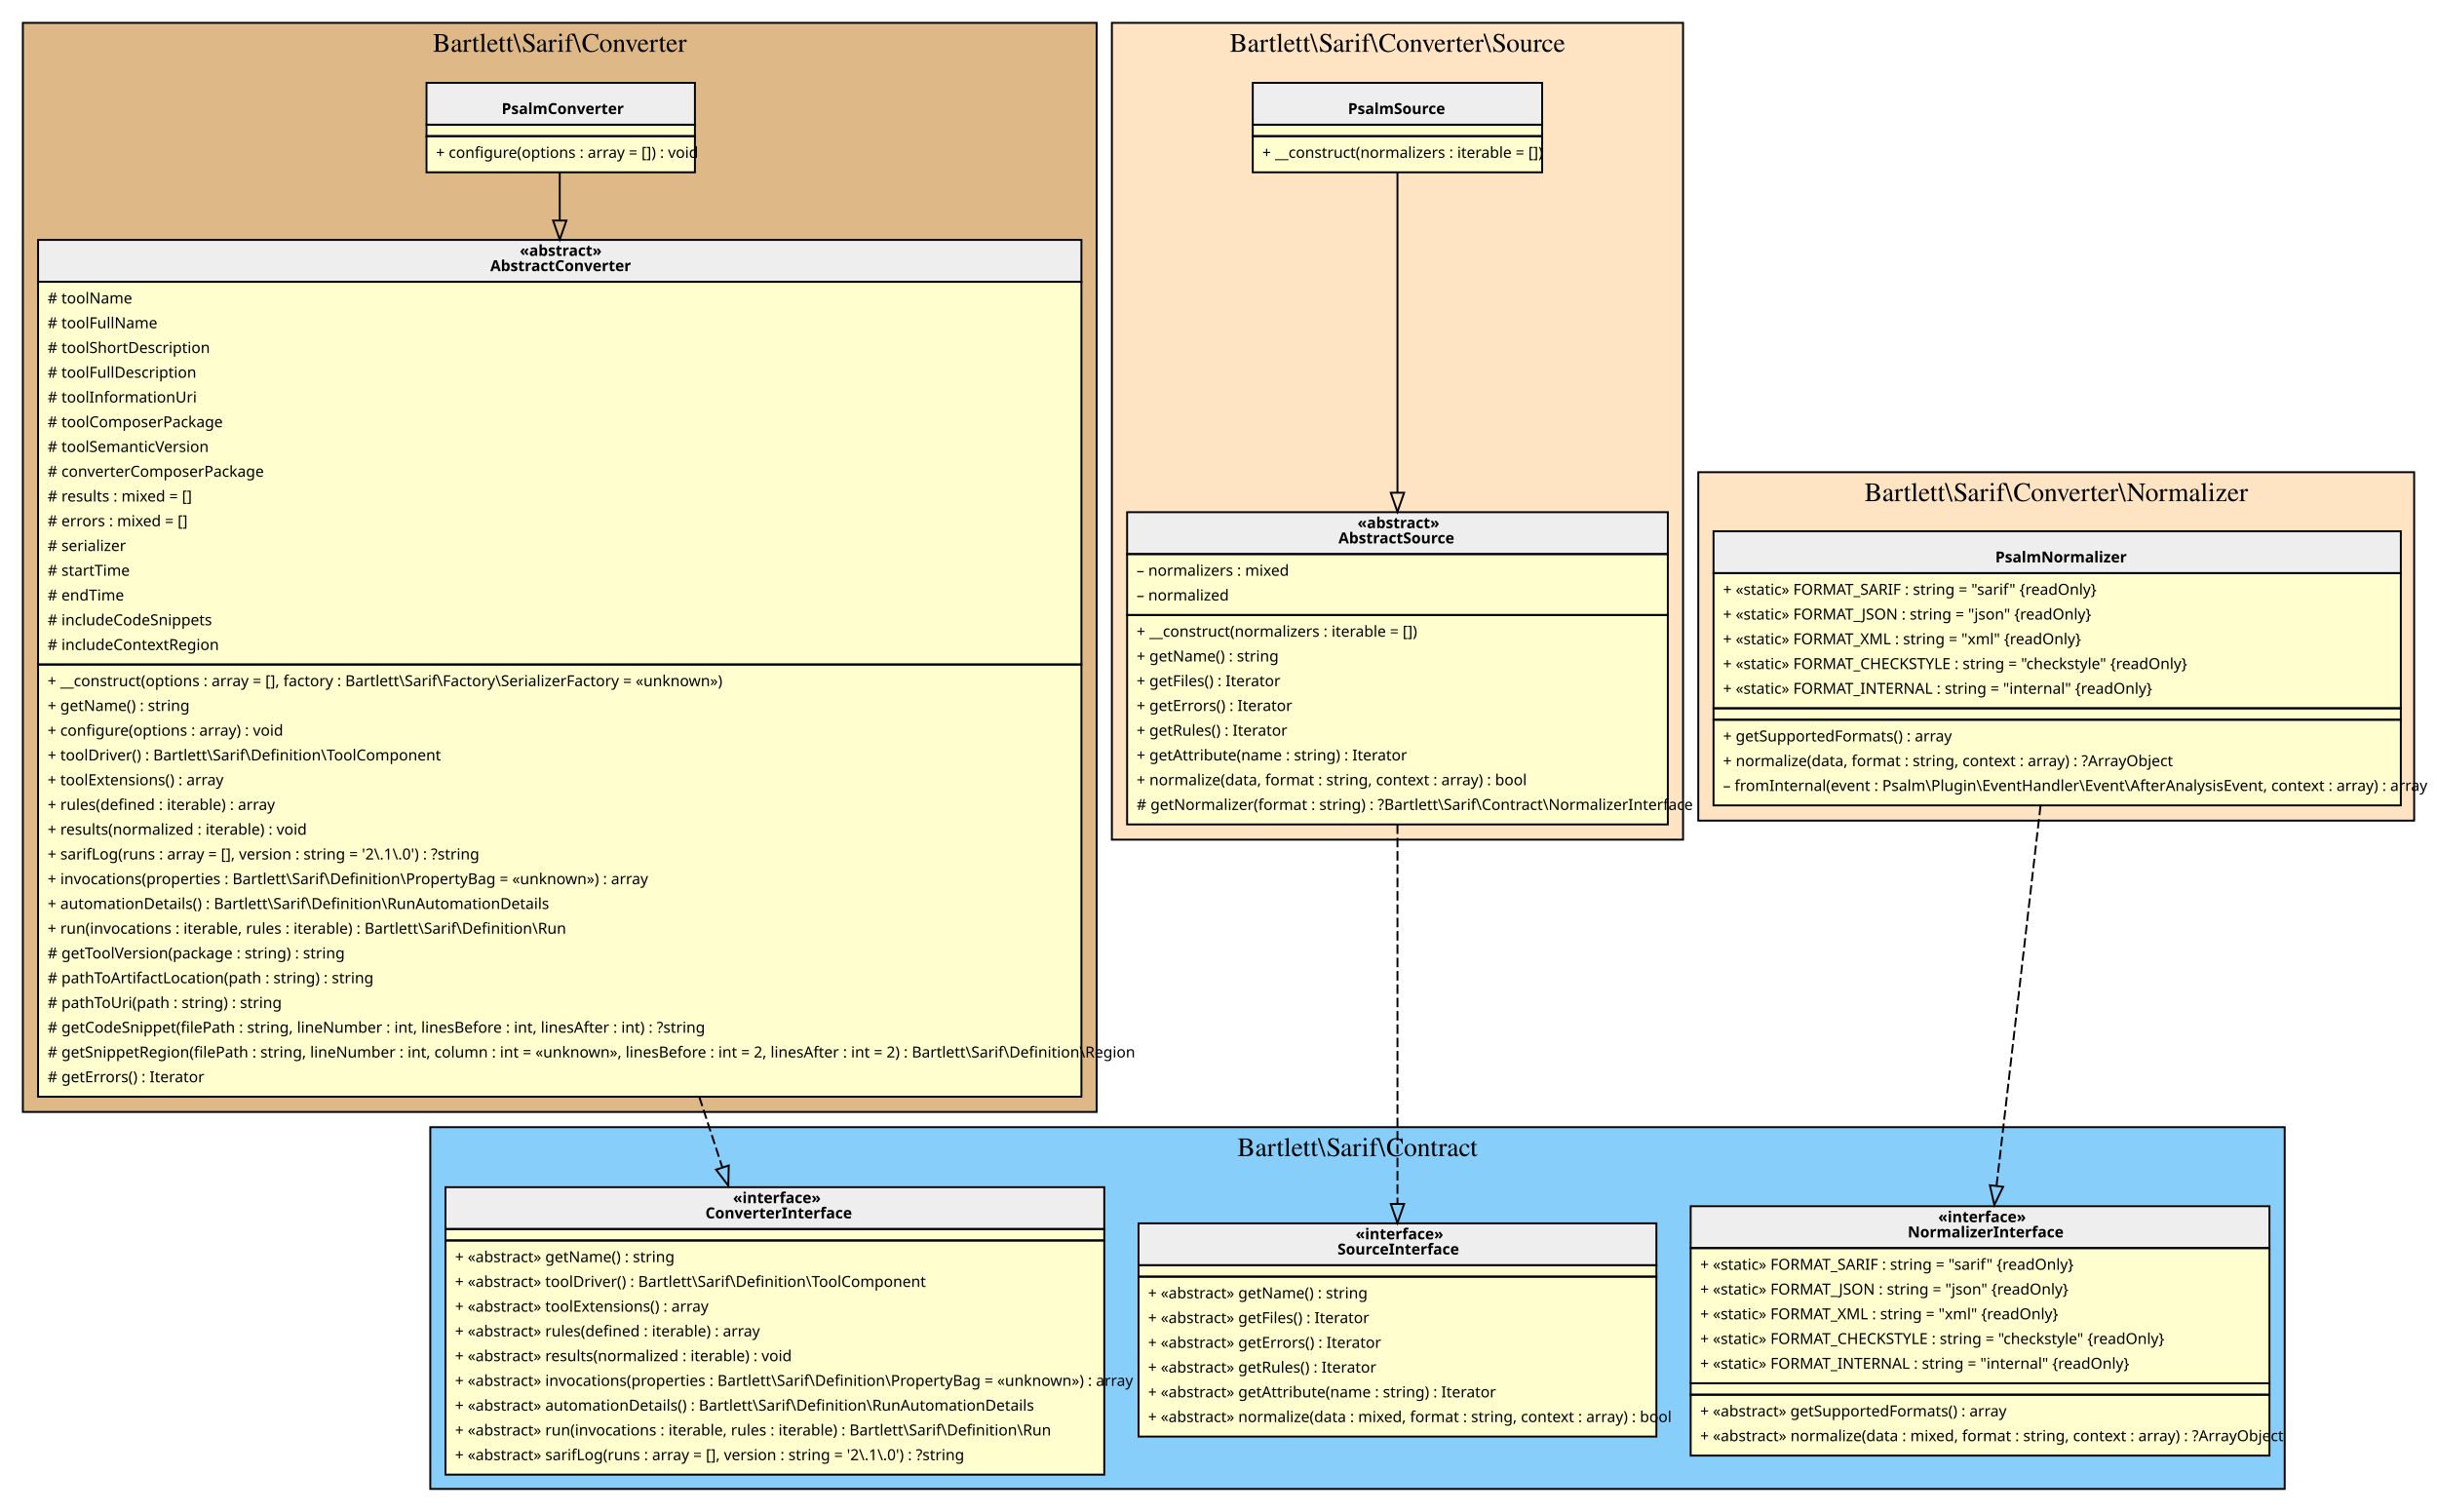
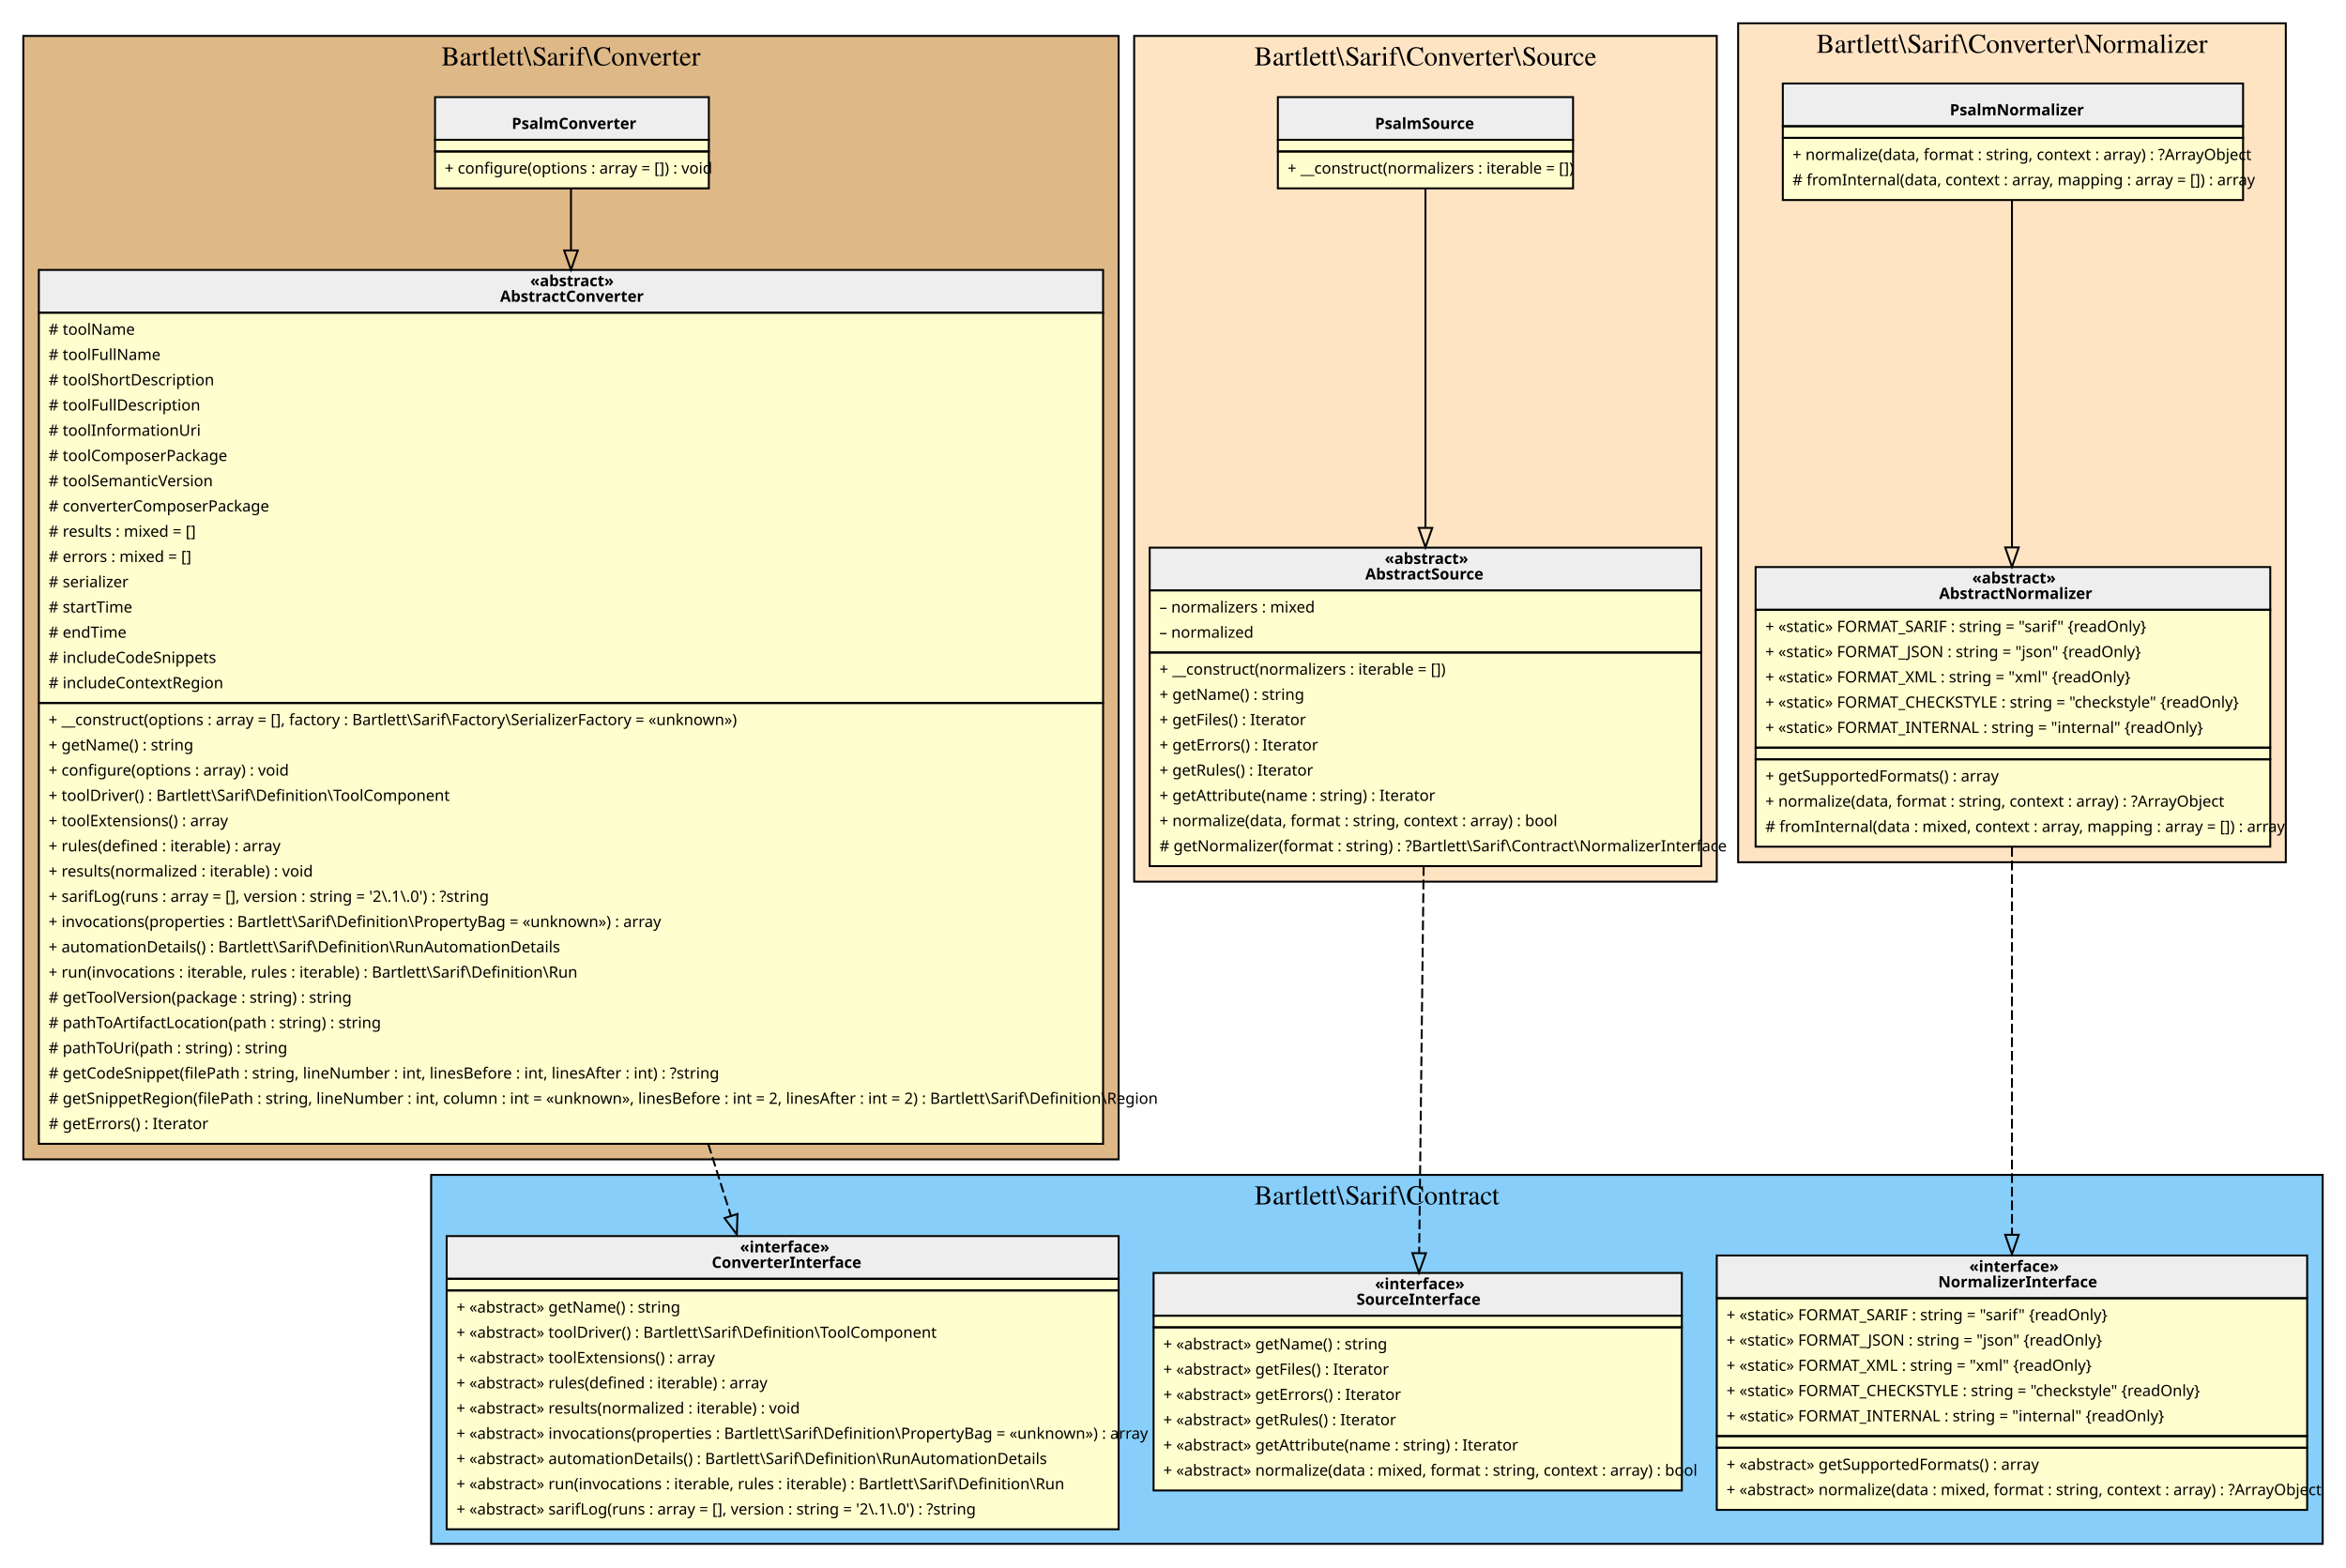
- <svg xmlns="http://www.w3.org/2000/svg" width="1280pt" height="794pt" viewBox="0.00 0.00 1280.00 794.00">
-   <g id="graph0" class="graph" transform="scale(1 1) rotate(0) translate(4 790)">
+ <svg xmlns="http://www.w3.org/2000/svg" width="1208pt" height="807pt" viewBox="0.00 0.00 1208.00 807.00">
+   <g id="graph0" class="graph" transform="scale(1 1) rotate(0) translate(4 803)">
    <g id="clust1" class="cluster">
-       <polygon fill="BurlyWood" stroke="black" points="8,-206 8,-778 572,-778 572,-206 8,-206" />
-       <text text-anchor="middle" x="290" y="-762.8" font-family="Times,serif" font-size="14.00">Bartlett\Sarif\Converter</text>
+       <polygon fill="BurlyWood" stroke="black" points="8,-206 8,-784.5 572,-784.5 572,-206 8,-206" />
+       <text text-anchor="middle" x="290" y="-769.3" font-family="Times,serif" font-size="14.00">Bartlett\Sarif\Converter</text>
    </g>
    <g id="clust2" class="cluster">
-       <polygon fill="LightSkyBlue" stroke="black" points="222,-8 222,-198 1196,-198 1196,-8 222,-8" />
-       <text text-anchor="middle" x="709" y="-182.8" font-family="Times,serif" font-size="14.00">Bartlett\Sarif\Contract</text>
+       <polygon fill="LightSkyBlue" stroke="black" points="218,-8 218,-198 1192,-198 1192,-8 218,-8" />
+       <text text-anchor="middle" x="705" y="-182.8" font-family="Times,serif" font-size="14.00">Bartlett\Sarif\Contract</text>
    </g>
    <g id="clust3" class="cluster">
-       <polygon fill="Bisque" stroke="black" points="580,-349 580,-778 880,-778 880,-349 580,-349" />
-       <text text-anchor="middle" x="730" y="-762.8" font-family="Times,serif" font-size="14.00">Bartlett\Sarif\Converter\Source</text>
+       <polygon fill="Bisque" stroke="black" points="580,-349 580,-784.5 880,-784.5 880,-349 580,-349" />
+       <text text-anchor="middle" x="730" y="-769.3" font-family="Times,serif" font-size="14.00">Bartlett\Sarif\Converter\Source</text>
    </g>
    <g id="clust4" class="cluster">
-       <polygon fill="Bisque" stroke="black" points="888,-359 888,-542 1264,-542 1264,-359 888,-359" />
-       <text text-anchor="middle" x="1076" y="-526.8" font-family="Times,serif" font-size="14.00">Bartlett\Sarif\Converter\Normalizer</text>
+       <polygon fill="Bisque" stroke="black" points="891,-359 891,-791 1173,-791 1173,-359 891,-359" />
+       <text text-anchor="middle" x="1032" y="-775.8" font-family="Times,serif" font-size="14.00">Bartlett\Sarif\Converter\Normalizer</text>
    </g>
    <g id="node1" class="node">
-       <polygon fill="#fefece" stroke="transparent" points="360.5,-747 219.5,-747 219.5,-700 360.5,-700 360.5,-747" />
-       <polygon fill="#eeeeee" stroke="transparent" points="220,-724.5 220,-746.5 361,-746.5 361,-724.5 220,-724.5" />
-       <polygon fill="none" stroke="black" points="220,-724.5 220,-746.5 361,-746.5 361,-724.5 220,-724.5" />
-       <text text-anchor="start" x="259.5" y="-730.1" font-family="Verdana" font-weight="bold" font-size="8.00">PsalmConverter</text>
-       <polygon fill="none" stroke="black" points="220,-718.5 220,-724.5 361,-724.5 361,-718.5 220,-718.5" />
-       <polygon fill="none" stroke="black" points="220,-699.5 220,-718.5 361,-718.5 361,-699.5 220,-699.5" />
-       <text text-anchor="start" x="225" y="-707.1" font-family="Verdana" font-size="8.00">+ configure(options : array = []) : void</text>
+       <polygon fill="#fefece" stroke="transparent" points="360.5,-753.5 219.5,-753.5 219.5,-706.5 360.5,-706.5 360.5,-753.5" />
+       <polygon fill="#eeeeee" stroke="transparent" points="220,-731 220,-753 361,-753 361,-731 220,-731" />
+       <polygon fill="none" stroke="black" points="220,-731 220,-753 361,-753 361,-731 220,-731" />
+       <text text-anchor="start" x="259.5" y="-736.6" font-family="Verdana" font-weight="bold" font-size="8.00">PsalmConverter</text>
+       <polygon fill="none" stroke="black" points="220,-725 220,-731 361,-731 361,-725 220,-725" />
+       <polygon fill="none" stroke="black" points="220,-706 220,-725 361,-725 361,-706 220,-706" />
+       <text text-anchor="start" x="225" y="-713.6" font-family="Verdana" font-size="8.00">+ configure(options : array = []) : void</text>
    </g>
    <g id="node2" class="node">
      <polygon fill="#fefece" stroke="transparent" points="564,-664 16,-664 16,-214 564,-214 564,-664" />
      <polygon fill="#eeeeee" stroke="transparent" points="16,-642 16,-664 564,-664 564,-642 16,-642" />
      <polygon fill="none" stroke="black" points="16,-642 16,-664 564,-664 564,-642 16,-642" />
      <text text-anchor="start" x="269" y="-655.6" font-family="Verdana" font-weight="bold" font-size="8.00">«abstract»</text>
      <text text-anchor="start" x="253.5" y="-647.6" font-family="Verdana" font-weight="bold" font-size="8.00">AbstractConverter</text>
      <polygon fill="none" stroke="black" points="16,-441 16,-642 564,-642 564,-441 16,-441" />
      <text text-anchor="start" x="21" y="-630.6" font-family="Verdana" font-size="8.00"># toolName</text>
      <text text-anchor="start" x="21" y="-617.6" font-family="Verdana" font-size="8.00"># toolFullName</text>
      <text text-anchor="start" x="21" y="-604.6" font-family="Verdana" font-size="8.00"># toolShortDescription</text>
      <text text-anchor="start" x="21" y="-591.6" font-family="Verdana" font-size="8.00"># toolFullDescription</text>
      <text text-anchor="start" x="21" y="-578.6" font-family="Verdana" font-size="8.00"># toolInformationUri</text>
      <text text-anchor="start" x="21" y="-565.6" font-family="Verdana" font-size="8.00"># toolComposerPackage</text>
      <text text-anchor="start" x="21" y="-552.6" font-family="Verdana" font-size="8.00"># toolSemanticVersion</text>
      <text text-anchor="start" x="21" y="-539.6" font-family="Verdana" font-size="8.00"># converterComposerPackage</text>
      <text text-anchor="start" x="21" y="-526.6" font-family="Verdana" font-size="8.00"># results : mixed = []</text>
      <text text-anchor="start" x="21" y="-513.6" font-family="Verdana" font-size="8.00"># errors : mixed = []</text>
      <text text-anchor="start" x="21" y="-500.6" font-family="Verdana" font-size="8.00"># serializer</text>
      <text text-anchor="start" x="21" y="-487.6" font-family="Verdana" font-size="8.00"># startTime</text>
      <text text-anchor="start" x="21" y="-474.6" font-family="Verdana" font-size="8.00"># endTime</text>
      <text text-anchor="start" x="21" y="-461.6" font-family="Verdana" font-size="8.00"># includeCodeSnippets</text>
      <text text-anchor="start" x="21" y="-448.6" font-family="Verdana" font-size="8.00"># includeContextRegion</text>
      <polygon fill="none" stroke="black" points="16,-214 16,-441 564,-441 564,-214 16,-214" />
      <text text-anchor="start" x="21" y="-429.6" font-family="Verdana" font-size="8.00">+ __construct(options : array = [], factory : Bartlett\Sarif\Factory\SerializerFactory = «unknown»)</text>
      <text text-anchor="start" x="21" y="-416.6" font-family="Verdana" font-size="8.00">+ getName() : string</text>
      <text text-anchor="start" x="21" y="-403.6" font-family="Verdana" font-size="8.00">+ configure(options : array) : void</text>
      <text text-anchor="start" x="21" y="-390.6" font-family="Verdana" font-size="8.00">+ toolDriver() : Bartlett\Sarif\Definition\ToolComponent</text>
      <text text-anchor="start" x="21" y="-377.6" font-family="Verdana" font-size="8.00">+ toolExtensions() : array</text>
      <text text-anchor="start" x="21" y="-364.6" font-family="Verdana" font-size="8.00">+ rules(defined : iterable) : array</text>
      <text text-anchor="start" x="21" y="-351.6" font-family="Verdana" font-size="8.00">+ results(normalized : iterable) : void</text>
      <text text-anchor="start" x="21" y="-338.6" font-family="Verdana" font-size="8.00">+ sarifLog(runs : array = [], version : string = '2\.1\.0') : ?string</text>
      <text text-anchor="start" x="21" y="-325.6" font-family="Verdana" font-size="8.00">+ invocations(properties : Bartlett\Sarif\Definition\PropertyBag = «unknown») : array</text>
      <text text-anchor="start" x="21" y="-312.6" font-family="Verdana" font-size="8.00">+ automationDetails() : Bartlett\Sarif\Definition\RunAutomationDetails</text>
      <text text-anchor="start" x="21" y="-299.6" font-family="Verdana" font-size="8.00">+ run(invocations : iterable, rules : iterable) : Bartlett\Sarif\Definition\Run</text>
      <text text-anchor="start" x="21" y="-286.6" font-family="Verdana" font-size="8.00"># getToolVersion(package : string) : string</text>
      <text text-anchor="start" x="21" y="-273.6" font-family="Verdana" font-size="8.00"># pathToArtifactLocation(path : string) : string</text>
      <text text-anchor="start" x="21" y="-260.6" font-family="Verdana" font-size="8.00"># pathToUri(path : string) : string</text>
      <text text-anchor="start" x="21" y="-247.6" font-family="Verdana" font-size="8.00"># getCodeSnippet(filePath : string, lineNumber : int, linesBefore : int, linesAfter : int) : ?string</text>
      <text text-anchor="start" x="21" y="-234.6" font-family="Verdana" font-size="8.00"># getSnippetRegion(filePath : string, lineNumber : int, column : int = «unknown», linesBefore : int = 2, linesAfter : int = 2) : Bartlett\Sarif\Definition\Region</text>
      <text text-anchor="start" x="21" y="-221.6" font-family="Verdana" font-size="8.00"># getErrors() : Iterator</text>
    </g>
    <g id="edge2" class="edge">
-       <path fill="none" stroke="black" d="M290,-699.86C290,-692.64 290,-683.97 290,-674.23" />
-       <polygon fill="none" stroke="black" points="293.5,-674.16 290,-664.16 286.5,-674.16 293.5,-674.16" />
+       <path fill="none" stroke="black" d="M290,-706.32C290,-697.56 290,-686.63 290,-674.26" />
+       <polygon fill="none" stroke="black" points="293.5,-674.04 290,-664.04 286.5,-674.04 293.5,-674.04" />
    </g>
    <g id="node3" class="node">
-       <polygon fill="#fefece" stroke="transparent" points="576,-167 230,-167 230,-16 576,-16 576,-167" />
-       <polygon fill="#eeeeee" stroke="transparent" points="230,-144.5 230,-166.5 576,-166.5 576,-144.5 230,-144.5" />
-       <polygon fill="none" stroke="black" points="230,-144.5 230,-166.5 576,-166.5 576,-144.5 230,-144.5" />
-       <text text-anchor="start" x="381" y="-158.1" font-family="Verdana" font-weight="bold" font-size="8.00">«interface»</text>
-       <text text-anchor="start" x="366.5" y="-150.1" font-family="Verdana" font-weight="bold" font-size="8.00">ConverterInterface</text>
-       <polygon fill="none" stroke="black" points="230,-138.5 230,-144.5 576,-144.5 576,-138.5 230,-138.5" />
-       <polygon fill="none" stroke="black" points="230,-15.5 230,-138.5 576,-138.5 576,-15.5 230,-15.5" />
-       <text text-anchor="start" x="235" y="-127.1" font-family="Verdana" font-size="8.00">+ «abstract» getName() : string</text>
-       <text text-anchor="start" x="235" y="-114.1" font-family="Verdana" font-size="8.00">+ «abstract» toolDriver() : Bartlett\Sarif\Definition\ToolComponent</text>
-       <text text-anchor="start" x="235" y="-101.1" font-family="Verdana" font-size="8.00">+ «abstract» toolExtensions() : array</text>
-       <text text-anchor="start" x="235" y="-88.1" font-family="Verdana" font-size="8.00">+ «abstract» rules(defined : iterable) : array</text>
-       <text text-anchor="start" x="235" y="-75.1" font-family="Verdana" font-size="8.00">+ «abstract» results(normalized : iterable) : void</text>
-       <text text-anchor="start" x="235" y="-62.1" font-family="Verdana" font-size="8.00">+ «abstract» invocations(properties : Bartlett\Sarif\Definition\PropertyBag = «unknown») : array</text>
-       <text text-anchor="start" x="235" y="-49.1" font-family="Verdana" font-size="8.00">+ «abstract» automationDetails() : Bartlett\Sarif\Definition\RunAutomationDetails</text>
-       <text text-anchor="start" x="235" y="-36.1" font-family="Verdana" font-size="8.00">+ «abstract» run(invocations : iterable, rules : iterable) : Bartlett\Sarif\Definition\Run</text>
-       <text text-anchor="start" x="235" y="-23.1" font-family="Verdana" font-size="8.00">+ «abstract» sarifLog(runs : array = [], version : string = '2\.1\.0') : ?string</text>
+       <polygon fill="#fefece" stroke="transparent" points="572,-167 226,-167 226,-16 572,-16 572,-167" />
+       <polygon fill="#eeeeee" stroke="transparent" points="226,-144.5 226,-166.5 572,-166.5 572,-144.5 226,-144.5" />
+       <polygon fill="none" stroke="black" points="226,-144.5 226,-166.5 572,-166.5 572,-144.5 226,-144.5" />
+       <text text-anchor="start" x="377" y="-158.1" font-family="Verdana" font-weight="bold" font-size="8.00">«interface»</text>
+       <text text-anchor="start" x="362.5" y="-150.1" font-family="Verdana" font-weight="bold" font-size="8.00">ConverterInterface</text>
+       <polygon fill="none" stroke="black" points="226,-138.5 226,-144.5 572,-144.5 572,-138.5 226,-138.5" />
+       <polygon fill="none" stroke="black" points="226,-15.5 226,-138.5 572,-138.5 572,-15.5 226,-15.5" />
+       <text text-anchor="start" x="231" y="-127.1" font-family="Verdana" font-size="8.00">+ «abstract» getName() : string</text>
+       <text text-anchor="start" x="231" y="-114.1" font-family="Verdana" font-size="8.00">+ «abstract» toolDriver() : Bartlett\Sarif\Definition\ToolComponent</text>
+       <text text-anchor="start" x="231" y="-101.1" font-family="Verdana" font-size="8.00">+ «abstract» toolExtensions() : array</text>
+       <text text-anchor="start" x="231" y="-88.1" font-family="Verdana" font-size="8.00">+ «abstract» rules(defined : iterable) : array</text>
+       <text text-anchor="start" x="231" y="-75.1" font-family="Verdana" font-size="8.00">+ «abstract» results(normalized : iterable) : void</text>
+       <text text-anchor="start" x="231" y="-62.1" font-family="Verdana" font-size="8.00">+ «abstract» invocations(properties : Bartlett\Sarif\Definition\PropertyBag = «unknown») : array</text>
+       <text text-anchor="start" x="231" y="-49.1" font-family="Verdana" font-size="8.00">+ «abstract» automationDetails() : Bartlett\Sarif\Definition\RunAutomationDetails</text>
+       <text text-anchor="start" x="231" y="-36.1" font-family="Verdana" font-size="8.00">+ «abstract» run(invocations : iterable, rules : iterable) : Bartlett\Sarif\Definition\Run</text>
+       <text text-anchor="start" x="231" y="-23.1" font-family="Verdana" font-size="8.00">+ «abstract» sarifLog(runs : array = [], version : string = '2\.1\.0') : ?string</text>
    </g>
    <g id="edge1" class="edge">
-       <path fill="none" stroke="black" stroke-dasharray="5,2" d="M363.32,-213.82C367.52,-200.99 371.58,-188.58 375.39,-176.9" />
-       <polygon fill="none" stroke="black" points="378.76,-177.87 378.54,-167.28 372.11,-175.69 378.76,-177.87" />
+       <path fill="none" stroke="black" stroke-dasharray="5,2" d="M360.72,-213.82C364.77,-200.99 368.69,-188.58 372.37,-176.9" />
+       <polygon fill="none" stroke="black" points="375.74,-177.87 375.41,-167.28 369.06,-175.76 375.74,-177.87" />
    </g>
    <g id="node4" class="node">
-       <polygon fill="#fefece" stroke="transparent" points="866,-147.5 594,-147.5 594,-35.5 866,-35.5 866,-147.5" />
-       <polygon fill="#eeeeee" stroke="transparent" points="594,-125.5 594,-147.5 866,-147.5 866,-125.5 594,-125.5" />
-       <polygon fill="none" stroke="black" points="594,-125.5 594,-147.5 866,-147.5 866,-125.5 594,-125.5" />
-       <text text-anchor="start" x="708" y="-139.1" font-family="Verdana" font-weight="bold" font-size="8.00">«interface»</text>
-       <text text-anchor="start" x="698.5" y="-131.1" font-family="Verdana" font-weight="bold" font-size="8.00">SourceInterface</text>
-       <polygon fill="none" stroke="black" points="594,-119.5 594,-125.5 866,-125.5 866,-119.5 594,-119.5" />
-       <polygon fill="none" stroke="black" points="594,-35.5 594,-119.5 866,-119.5 866,-35.5 594,-35.5" />
-       <text text-anchor="start" x="599" y="-108.1" font-family="Verdana" font-size="8.00">+ «abstract» getName() : string</text>
-       <text text-anchor="start" x="599" y="-95.1" font-family="Verdana" font-size="8.00">+ «abstract» getFiles() : Iterator</text>
-       <text text-anchor="start" x="599" y="-82.1" font-family="Verdana" font-size="8.00">+ «abstract» getErrors() : Iterator</text>
-       <text text-anchor="start" x="599" y="-69.1" font-family="Verdana" font-size="8.00">+ «abstract» getRules() : Iterator</text>
-       <text text-anchor="start" x="599" y="-56.1" font-family="Verdana" font-size="8.00">+ «abstract» getAttribute(name : string) : Iterator</text>
-       <text text-anchor="start" x="599" y="-43.1" font-family="Verdana" font-size="8.00">+ «abstract» normalize(data : mixed, format : string, context : array) : bool</text>
+       <polygon fill="#fefece" stroke="transparent" points="862,-147.5 590,-147.5 590,-35.5 862,-35.5 862,-147.5" />
+       <polygon fill="#eeeeee" stroke="transparent" points="590,-125.5 590,-147.5 862,-147.5 862,-125.5 590,-125.5" />
+       <polygon fill="none" stroke="black" points="590,-125.5 590,-147.5 862,-147.5 862,-125.5 590,-125.5" />
+       <text text-anchor="start" x="704" y="-139.1" font-family="Verdana" font-weight="bold" font-size="8.00">«interface»</text>
+       <text text-anchor="start" x="694.5" y="-131.1" font-family="Verdana" font-weight="bold" font-size="8.00">SourceInterface</text>
+       <polygon fill="none" stroke="black" points="590,-119.5 590,-125.5 862,-125.5 862,-119.5 590,-119.5" />
+       <polygon fill="none" stroke="black" points="590,-35.5 590,-119.5 862,-119.5 862,-35.5 590,-35.5" />
+       <text text-anchor="start" x="595" y="-108.1" font-family="Verdana" font-size="8.00">+ «abstract» getName() : string</text>
+       <text text-anchor="start" x="595" y="-95.1" font-family="Verdana" font-size="8.00">+ «abstract» getFiles() : Iterator</text>
+       <text text-anchor="start" x="595" y="-82.1" font-family="Verdana" font-size="8.00">+ «abstract» getErrors() : Iterator</text>
+       <text text-anchor="start" x="595" y="-69.1" font-family="Verdana" font-size="8.00">+ «abstract» getRules() : Iterator</text>
+       <text text-anchor="start" x="595" y="-56.1" font-family="Verdana" font-size="8.00">+ «abstract» getAttribute(name : string) : Iterator</text>
+       <text text-anchor="start" x="595" y="-43.1" font-family="Verdana" font-size="8.00">+ «abstract» normalize(data : mixed, format : string, context : array) : bool</text>
    </g>
    <g id="node5" class="node">
-       <polygon fill="#fefece" stroke="transparent" points="1188,-157 884,-157 884,-26 1188,-26 1188,-157" />
-       <polygon fill="#eeeeee" stroke="transparent" points="884,-134.5 884,-156.5 1188,-156.5 1188,-134.5 884,-134.5" />
-       <polygon fill="none" stroke="black" points="884,-134.5 884,-156.5 1188,-156.5 1188,-134.5 884,-134.5" />
-       <text text-anchor="start" x="1014" y="-148.1" font-family="Verdana" font-weight="bold" font-size="8.00">«interface»</text>
-       <text text-anchor="start" x="998" y="-140.1" font-family="Verdana" font-weight="bold" font-size="8.00">NormalizerInterface</text>
-       <polygon fill="none" stroke="black" points="884,-63.5 884,-134.5 1188,-134.5 1188,-63.5 884,-63.5" />
-       <text text-anchor="start" x="889" y="-123.1" font-family="Verdana" font-size="8.00">+ «static» FORMAT_SARIF : string = "sarif" {readOnly}</text>
-       <text text-anchor="start" x="889" y="-110.1" font-family="Verdana" font-size="8.00">+ «static» FORMAT_JSON : string = "json" {readOnly}</text>
-       <text text-anchor="start" x="889" y="-97.1" font-family="Verdana" font-size="8.00">+ «static» FORMAT_XML : string = "xml" {readOnly}</text>
-       <text text-anchor="start" x="889" y="-84.1" font-family="Verdana" font-size="8.00">+ «static» FORMAT_CHECKSTYLE : string = "checkstyle" {readOnly}</text>
-       <text text-anchor="start" x="889" y="-71.1" font-family="Verdana" font-size="8.00">+ «static» FORMAT_INTERNAL : string = "internal" {readOnly}</text>
-       <polygon fill="none" stroke="black" points="884,-57.5 884,-63.5 1188,-63.5 1188,-57.5 884,-57.5" />
-       <polygon fill="none" stroke="black" points="884,-25.5 884,-57.5 1188,-57.5 1188,-25.5 884,-25.5" />
-       <text text-anchor="start" x="889" y="-46.1" font-family="Verdana" font-size="8.00">+ «abstract» getSupportedFormats() : array</text>
-       <text text-anchor="start" x="889" y="-33.1" font-family="Verdana" font-size="8.00">+ «abstract» normalize(data : mixed, format : string, context : array) : ?ArrayObject</text>
+       <polygon fill="#fefece" stroke="transparent" points="1184,-157 880,-157 880,-26 1184,-26 1184,-157" />
+       <polygon fill="#eeeeee" stroke="transparent" points="880,-134.5 880,-156.5 1184,-156.5 1184,-134.5 880,-134.5" />
+       <polygon fill="none" stroke="black" points="880,-134.5 880,-156.5 1184,-156.5 1184,-134.5 880,-134.5" />
+       <text text-anchor="start" x="1010" y="-148.1" font-family="Verdana" font-weight="bold" font-size="8.00">«interface»</text>
+       <text text-anchor="start" x="994" y="-140.1" font-family="Verdana" font-weight="bold" font-size="8.00">NormalizerInterface</text>
+       <polygon fill="none" stroke="black" points="880,-63.5 880,-134.5 1184,-134.5 1184,-63.5 880,-63.5" />
+       <text text-anchor="start" x="885" y="-123.1" font-family="Verdana" font-size="8.00">+ «static» FORMAT_SARIF : string = "sarif" {readOnly}</text>
+       <text text-anchor="start" x="885" y="-110.1" font-family="Verdana" font-size="8.00">+ «static» FORMAT_JSON : string = "json" {readOnly}</text>
+       <text text-anchor="start" x="885" y="-97.1" font-family="Verdana" font-size="8.00">+ «static» FORMAT_XML : string = "xml" {readOnly}</text>
+       <text text-anchor="start" x="885" y="-84.1" font-family="Verdana" font-size="8.00">+ «static» FORMAT_CHECKSTYLE : string = "checkstyle" {readOnly}</text>
+       <text text-anchor="start" x="885" y="-71.1" font-family="Verdana" font-size="8.00">+ «static» FORMAT_INTERNAL : string = "internal" {readOnly}</text>
+       <polygon fill="none" stroke="black" points="880,-57.5 880,-63.5 1184,-63.5 1184,-57.5 880,-57.5" />
+       <polygon fill="none" stroke="black" points="880,-25.5 880,-57.5 1184,-57.5 1184,-25.5 880,-25.5" />
+       <text text-anchor="start" x="885" y="-46.1" font-family="Verdana" font-size="8.00">+ «abstract» getSupportedFormats() : array</text>
+       <text text-anchor="start" x="885" y="-33.1" font-family="Verdana" font-size="8.00">+ «abstract» normalize(data : mixed, format : string, context : array) : ?ArrayObject</text>
    </g>
    <g id="node6" class="node">
-       <polygon fill="#fefece" stroke="transparent" points="806,-747 654,-747 654,-700 806,-700 806,-747" />
-       <polygon fill="#eeeeee" stroke="transparent" points="654,-724.5 654,-746.5 806,-746.5 806,-724.5 654,-724.5" />
-       <polygon fill="none" stroke="black" points="654,-724.5 654,-746.5 806,-746.5 806,-724.5 654,-724.5" />
-       <text text-anchor="start" x="704" y="-730.1" font-family="Verdana" font-weight="bold" font-size="8.00">PsalmSource</text>
-       <polygon fill="none" stroke="black" points="654,-718.5 654,-724.5 806,-724.5 806,-718.5 654,-718.5" />
-       <polygon fill="none" stroke="black" points="654,-699.5 654,-718.5 806,-718.5 806,-699.5 654,-699.5" />
-       <text text-anchor="start" x="659" y="-707.1" font-family="Verdana" font-size="8.00">+ __construct(normalizers : iterable = [])</text>
+       <polygon fill="#fefece" stroke="transparent" points="806,-753.5 654,-753.5 654,-706.5 806,-706.5 806,-753.5" />
+       <polygon fill="#eeeeee" stroke="transparent" points="654,-731 654,-753 806,-753 806,-731 654,-731" />
+       <polygon fill="none" stroke="black" points="654,-731 654,-753 806,-753 806,-731 654,-731" />
+       <text text-anchor="start" x="704" y="-736.6" font-family="Verdana" font-weight="bold" font-size="8.00">PsalmSource</text>
+       <polygon fill="none" stroke="black" points="654,-725 654,-731 806,-731 806,-725 654,-725" />
+       <polygon fill="none" stroke="black" points="654,-706 654,-725 806,-725 806,-706 654,-706" />
+       <text text-anchor="start" x="659" y="-713.6" font-family="Verdana" font-size="8.00">+ __construct(normalizers : iterable = [])</text>
    </g>
    <g id="node7" class="node">
      <polygon fill="#fefece" stroke="transparent" points="872,-521 588,-521 588,-357 872,-357 872,-521" />
      <polygon fill="#eeeeee" stroke="transparent" points="588,-499 588,-521 872,-521 872,-499 588,-499" />
      <polygon fill="none" stroke="black" points="588,-499 588,-521 872,-521 872,-499 588,-499" />
      <text text-anchor="start" x="709" y="-512.6" font-family="Verdana" font-weight="bold" font-size="8.00">«abstract»</text>
      <text text-anchor="start" x="699" y="-504.6" font-family="Verdana" font-weight="bold" font-size="8.00">AbstractSource</text>
      <polygon fill="none" stroke="black" points="588,-467 588,-499 872,-499 872,-467 588,-467" />
      <text text-anchor="start" x="593" y="-487.6" font-family="Verdana" font-size="8.00">– normalizers : mixed</text>
      <text text-anchor="start" x="593" y="-474.6" font-family="Verdana" font-size="8.00">– normalized</text>
      <polygon fill="none" stroke="black" points="588,-357 588,-467 872,-467 872,-357 588,-357" />
      <text text-anchor="start" x="593" y="-455.6" font-family="Verdana" font-size="8.00">+ __construct(normalizers : iterable = [])</text>
      <text text-anchor="start" x="593" y="-442.6" font-family="Verdana" font-size="8.00">+ getName() : string</text>
      <text text-anchor="start" x="593" y="-429.6" font-family="Verdana" font-size="8.00">+ getFiles() : Iterator</text>
      <text text-anchor="start" x="593" y="-416.6" font-family="Verdana" font-size="8.00">+ getErrors() : Iterator</text>
      <text text-anchor="start" x="593" y="-403.6" font-family="Verdana" font-size="8.00">+ getRules() : Iterator</text>
      <text text-anchor="start" x="593" y="-390.6" font-family="Verdana" font-size="8.00">+ getAttribute(name : string) : Iterator</text>
      <text text-anchor="start" x="593" y="-377.6" font-family="Verdana" font-size="8.00">+ normalize(data, format : string, context : array) : bool</text>
      <text text-anchor="start" x="593" y="-364.6" font-family="Verdana" font-size="8.00"># getNormalizer(format : string) : ?Bartlett\Sarif\Contract\NormalizerInterface</text>
    </g>
    <g id="edge4" class="edge">
-       <path fill="none" stroke="black" d="M730,-699.86C730,-663.66 730,-590.77 730,-531.38" />
-       <polygon fill="none" stroke="black" points="733.5,-531.21 730,-521.21 726.5,-531.21 733.5,-531.21" />
+       <path fill="none" stroke="black" d="M730,-706.32C730,-669.01 730,-592.7 730,-531.28" />
+       <polygon fill="none" stroke="black" points="733.5,-531.18 730,-521.18 726.5,-531.18 733.5,-531.18" />
    </g>
    <g id="edge3" class="edge">
-       <path fill="none" stroke="black" stroke-dasharray="5,2" d="M730,-357C730,-296.35 730,-214.45 730,-157.93" />
-       <polygon fill="none" stroke="black" points="733.5,-157.68 730,-147.68 726.5,-157.68 733.5,-157.68" />
+       <path fill="none" stroke="black" stroke-dasharray="5,2" d="M729.06,-357C728.36,-296.35 727.41,-214.45 726.76,-157.93" />
+       <polygon fill="none" stroke="black" points="730.25,-157.64 726.64,-147.68 723.25,-157.72 730.25,-157.64" />
    </g>
    <g id="node8" class="node">
-       <polygon fill="#fefece" stroke="transparent" points="1256.5,-511 895.5,-511 895.5,-367 1256.5,-367 1256.5,-511" />
-       <polygon fill="#eeeeee" stroke="transparent" points="896,-489 896,-511 1257,-511 1257,-489 896,-489" />
-       <polygon fill="none" stroke="black" points="896,-489 896,-511 1257,-511 1257,-489 896,-489" />
-       <text text-anchor="start" x="1044" y="-494.6" font-family="Verdana" font-weight="bold" font-size="8.00">PsalmNormalizer</text>
-       <polygon fill="none" stroke="black" points="896,-418 896,-489 1257,-489 1257,-418 896,-418" />
-       <text text-anchor="start" x="901" y="-477.6" font-family="Verdana" font-size="8.00">+ «static» FORMAT_SARIF : string = "sarif" {readOnly}</text>
-       <text text-anchor="start" x="901" y="-464.6" font-family="Verdana" font-size="8.00">+ «static» FORMAT_JSON : string = "json" {readOnly}</text>
-       <text text-anchor="start" x="901" y="-451.6" font-family="Verdana" font-size="8.00">+ «static» FORMAT_XML : string = "xml" {readOnly}</text>
-       <text text-anchor="start" x="901" y="-438.6" font-family="Verdana" font-size="8.00">+ «static» FORMAT_CHECKSTYLE : string = "checkstyle" {readOnly}</text>
-       <text text-anchor="start" x="901" y="-425.6" font-family="Verdana" font-size="8.00">+ «static» FORMAT_INTERNAL : string = "internal" {readOnly}</text>
-       <polygon fill="none" stroke="black" points="896,-412 896,-418 1257,-418 1257,-412 896,-412" />
-       <polygon fill="none" stroke="black" points="896,-367 896,-412 1257,-412 1257,-367 896,-367" />
-       <text text-anchor="start" x="901" y="-400.6" font-family="Verdana" font-size="8.00">+ getSupportedFormats() : array</text>
-       <text text-anchor="start" x="901" y="-387.6" font-family="Verdana" font-size="8.00">+ normalize(data, format : string, context : array) : ?ArrayObject</text>
-       <text text-anchor="start" x="901" y="-374.6" font-family="Verdana" font-size="8.00">– fromInternal(event : Psalm\Plugin\EventHandler\Event\AfterAnalysisEvent, context : array) : array</text>
+       <polygon fill="#fefece" stroke="transparent" points="1150.5,-760 913.5,-760 913.5,-700 1150.5,-700 1150.5,-760" />
+       <polygon fill="#eeeeee" stroke="transparent" points="914,-738 914,-760 1151,-760 1151,-738 914,-738" />
+       <polygon fill="none" stroke="black" points="914,-738 914,-760 1151,-760 1151,-738 914,-738" />
+       <text text-anchor="start" x="1000" y="-743.6" font-family="Verdana" font-weight="bold" font-size="8.00">PsalmNormalizer</text>
+       <polygon fill="none" stroke="black" points="914,-732 914,-738 1151,-738 1151,-732 914,-732" />
+       <polygon fill="none" stroke="black" points="914,-700 914,-732 1151,-732 1151,-700 914,-700" />
+       <text text-anchor="start" x="919" y="-720.6" font-family="Verdana" font-size="8.00">+ normalize(data, format : string, context : array) : ?ArrayObject</text>
+       <text text-anchor="start" x="919" y="-707.6" font-family="Verdana" font-size="8.00"># fromInternal(data, context : array, mapping : array = []) : array</text>
+     </g>
+     <g id="node9" class="node">
+       <polygon fill="#fefece" stroke="transparent" points="1164.5,-511 899.5,-511 899.5,-367 1164.5,-367 1164.5,-511" />
+       <polygon fill="#eeeeee" stroke="transparent" points="900,-489 900,-511 1165,-511 1165,-489 900,-489" />
+       <polygon fill="none" stroke="black" points="900,-489 900,-511 1165,-511 1165,-489 900,-489" />
+       <text text-anchor="start" x="1011.5" y="-502.6" font-family="Verdana" font-weight="bold" font-size="8.00">«abstract»</text>
+       <text text-anchor="start" x="994.5" y="-494.6" font-family="Verdana" font-weight="bold" font-size="8.00">AbstractNormalizer</text>
+       <polygon fill="none" stroke="black" points="900,-418 900,-489 1165,-489 1165,-418 900,-418" />
+       <text text-anchor="start" x="905" y="-477.6" font-family="Verdana" font-size="8.00">+ «static» FORMAT_SARIF : string = "sarif" {readOnly}</text>
+       <text text-anchor="start" x="905" y="-464.6" font-family="Verdana" font-size="8.00">+ «static» FORMAT_JSON : string = "json" {readOnly}</text>
+       <text text-anchor="start" x="905" y="-451.6" font-family="Verdana" font-size="8.00">+ «static» FORMAT_XML : string = "xml" {readOnly}</text>
+       <text text-anchor="start" x="905" y="-438.6" font-family="Verdana" font-size="8.00">+ «static» FORMAT_CHECKSTYLE : string = "checkstyle" {readOnly}</text>
+       <text text-anchor="start" x="905" y="-425.6" font-family="Verdana" font-size="8.00">+ «static» FORMAT_INTERNAL : string = "internal" {readOnly}</text>
+       <polygon fill="none" stroke="black" points="900,-412 900,-418 1165,-418 1165,-412 900,-412" />
+       <polygon fill="none" stroke="black" points="900,-367 900,-412 1165,-412 1165,-367 900,-367" />
+       <text text-anchor="start" x="905" y="-400.6" font-family="Verdana" font-size="8.00">+ getSupportedFormats() : array</text>
+       <text text-anchor="start" x="905" y="-387.6" font-family="Verdana" font-size="8.00">+ normalize(data, format : string, context : array) : ?ArrayObject</text>
+       <text text-anchor="start" x="905" y="-374.6" font-family="Verdana" font-size="8.00"># fromInternal(data : mixed, context : array, mapping : array = []) : array</text>
+     </g>
+     <g id="edge6" class="edge">
+       <path fill="none" stroke="black" d="M1032,-699.97C1032,-658.56 1032,-580.96 1032,-521.28" />
+       <polygon fill="none" stroke="black" points="1035.5,-521.12 1032,-511.12 1028.5,-521.12 1035.5,-521.12" />
    </g>
    <g id="edge5" class="edge">
-       <path fill="none" stroke="black" stroke-dasharray="5,2" d="M1067.76,-366.83C1061.02,-308.57 1051.5,-226.4 1044.65,-167.2" />
-       <polygon fill="none" stroke="black" points="1048.11,-166.69 1043.49,-157.16 1041.16,-167.5 1048.11,-166.69" />
+       <path fill="none" stroke="black" stroke-dasharray="5,2" d="M1032,-366.83C1032,-308.57 1032,-226.4 1032,-167.2" />
+       <polygon fill="none" stroke="black" points="1035.5,-167.16 1032,-157.16 1028.5,-167.16 1035.5,-167.16" />
    </g>
  </g>
</svg>
